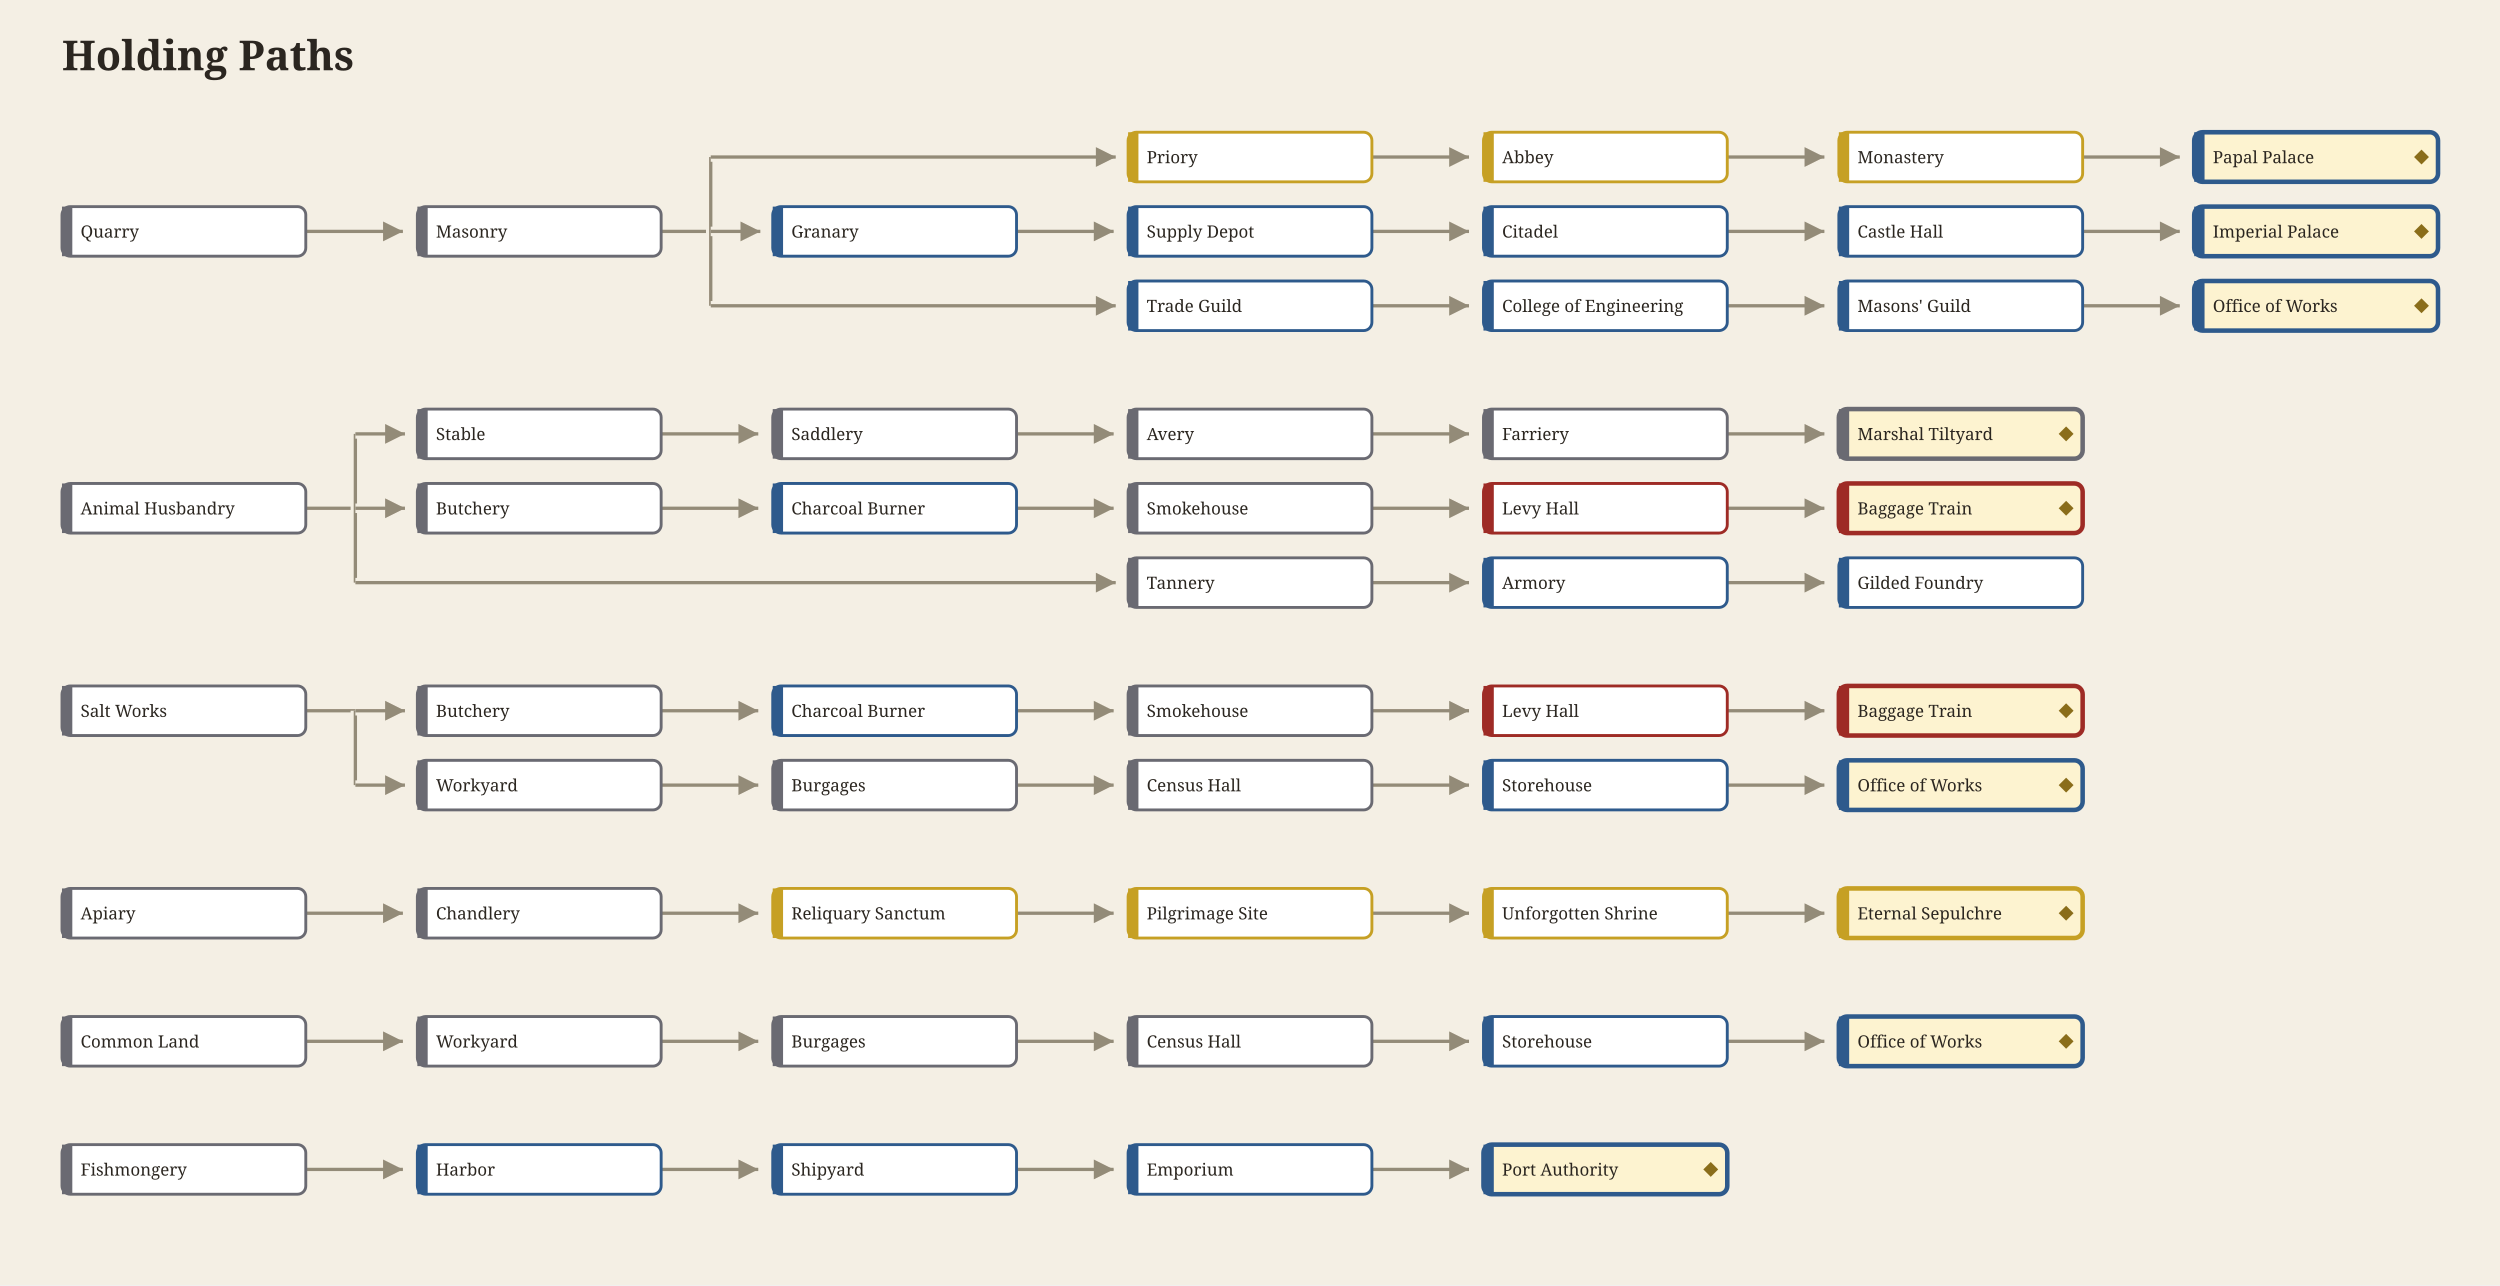
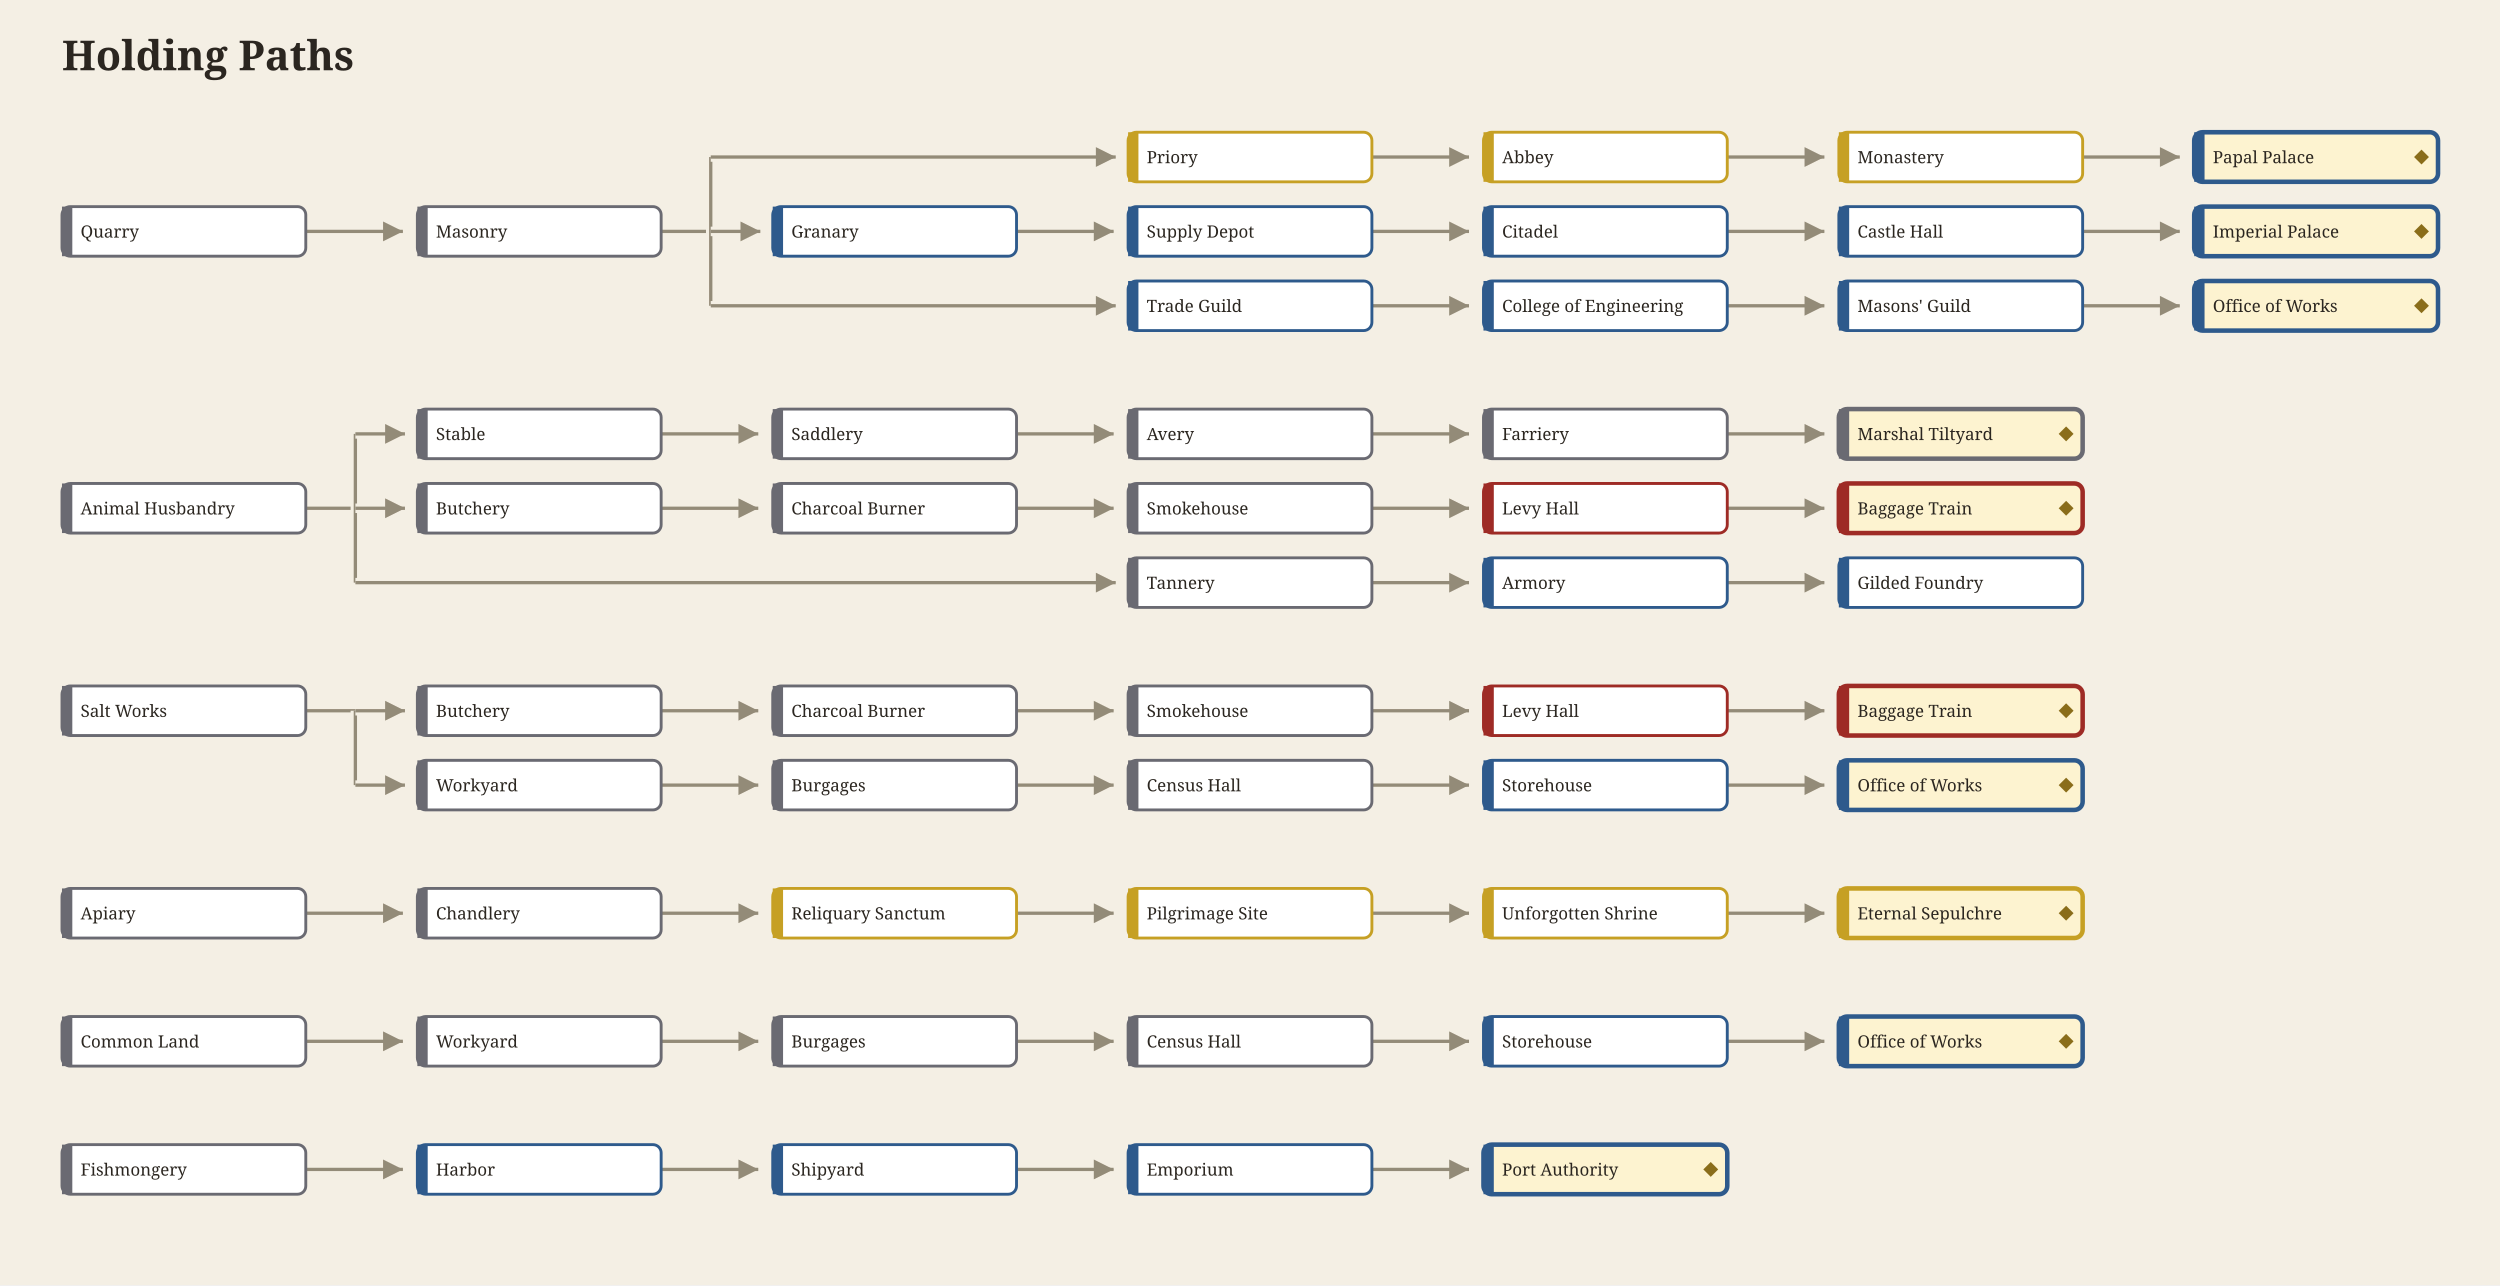
<svg xmlns="http://www.w3.org/2000/svg" width="1210" height="622" viewBox="0 0 1210 622" font-family="Georgia, serif">
  <rect width="1210" height="622" fill="#f4efe4" />
  <defs>
    <marker id="arw-2E5A8C" markerWidth="7" markerHeight="7" refX="6" refY="3" orient="auto">
      <path d="M0,0 L6,3 L0,6 Z" fill="#2E5A8C" />
    </marker>
    <marker id="arw-9E2B25" markerWidth="7" markerHeight="7" refX="6" refY="3" orient="auto">
      <path d="M0,0 L6,3 L0,6 Z" fill="#9E2B25" />
    </marker>
    <marker id="arw-1c9c8c" markerWidth="7" markerHeight="7" refX="6" refY="3" orient="auto">
      <path d="M0,0 L6,3 L0,6 Z" fill="#1c9c8c" />
    </marker>
    <marker id="arw-C6A024" markerWidth="7" markerHeight="7" refX="6" refY="3" orient="auto">
      <path d="M0,0 L6,3 L0,6 Z" fill="#C6A024" />
    </marker>
    <marker id="arw-6A3D8F" markerWidth="7" markerHeight="7" refX="6" refY="3" orient="auto">
      <path d="M0,0 L6,3 L0,6 Z" fill="#6A3D8F" />
    </marker>
    <marker id="arw-CC6A1A" markerWidth="7" markerHeight="7" refX="6" refY="3" orient="auto">
      <path d="M0,0 L6,3 L0,6 Z" fill="#CC6A1A" />
    </marker>
    <marker id="arw-3a7d3a" markerWidth="7" markerHeight="7" refX="6" refY="3" orient="auto">
      <path d="M0,0 L6,3 L0,6 Z" fill="#3a7d3a" />
    </marker>
    <marker id="arw-b5347a" markerWidth="7" markerHeight="7" refX="6" refY="3" orient="auto">
      <path d="M0,0 L6,3 L0,6 Z" fill="#b5347a" />
    </marker>
    <marker id="arw-2b6f9e" markerWidth="7" markerHeight="7" refX="6" refY="3" orient="auto">
      <path d="M0,0 L6,3 L0,6 Z" fill="#2b6f9e" />
    </marker>
    <marker id="arw-8a6d1a" markerWidth="7" markerHeight="7" refX="6" refY="3" orient="auto">
      <path d="M0,0 L6,3 L0,6 Z" fill="#8a6d1a" />
    </marker>
    <marker id="arw-5f5647" markerWidth="7" markerHeight="7" refX="6" refY="3" orient="auto">
      <path d="M0,0 L6,3 L0,6 Z" fill="#5f5647" />
    </marker>
    <marker id="arw-7a2ea0" markerWidth="7" markerHeight="7" refX="6" refY="3" orient="auto">
      <path d="M0,0 L6,3 L0,6 Z" fill="#7a2ea0" />
    </marker>
    <marker id="arw-0f8a7e" markerWidth="7" markerHeight="7" refX="6" refY="3" orient="auto">
      <path d="M0,0 L6,3 L0,6 Z" fill="#0f8a7e" />
    </marker>
    <marker id="arw-a83232" markerWidth="7" markerHeight="7" refX="6" refY="3" orient="auto">
      <path d="M0,0 L6,3 L0,6 Z" fill="#a83232" />
    </marker>
    <marker id="arw-8f8672" markerWidth="7" markerHeight="7" refX="6" refY="3" orient="auto">
      <path d="M0,0 L6,3 L0,6 Z" fill="#8f8672" />
    </marker>
  </defs>
  <text x="30" y="34" font-size="20" font-weight="bold" fill="#2b2620">Holding Paths</text>
  <path d="M148,112 L195,112" fill="none" stroke="#f4efe4" stroke-width="4.6" opacity="1" />
  <path d="M148,112 L195,112" fill="none" stroke="#8f8672" stroke-width="1.6" opacity="0.95" marker-end="url(#arw-8f8672)" />
  <path d="M320,112 L344,112" fill="none" stroke="#f4efe4" stroke-width="4.6" opacity="1" />
  <path d="M320,112 L344,112" fill="none" stroke="#8f8672" stroke-width="1.6" opacity="0.95" />
  <path d="M344,76 L344,148" fill="none" stroke="#f4efe4" stroke-width="4.6" opacity="1" />
  <path d="M344,76 L344,148" fill="none" stroke="#8f8672" stroke-width="1.6" opacity="0.95" />
  <path d="M344,76 L540,76" fill="none" stroke="#f4efe4" stroke-width="4.6" opacity="1" />
  <path d="M344,76 L540,76" fill="none" stroke="#8f8672" stroke-width="1.6" opacity="0.95" marker-end="url(#arw-8f8672)" />
  <path d="M344,112 L368,112" fill="none" stroke="#f4efe4" stroke-width="4.6" opacity="1" />
  <path d="M344,112 L368,112" fill="none" stroke="#8f8672" stroke-width="1.6" opacity="0.95" marker-end="url(#arw-8f8672)" />
  <path d="M344,148 L540,148" fill="none" stroke="#f4efe4" stroke-width="4.6" opacity="1" />
  <path d="M344,148 L540,148" fill="none" stroke="#8f8672" stroke-width="1.6" opacity="0.95" marker-end="url(#arw-8f8672)" />
  <path d="M492,112 L539,112" fill="none" stroke="#f4efe4" stroke-width="4.6" opacity="1" />
  <path d="M492,112 L539,112" fill="none" stroke="#8f8672" stroke-width="1.6" opacity="0.95" marker-end="url(#arw-8f8672)" />
  <path d="M664,112 L711,112" fill="none" stroke="#f4efe4" stroke-width="4.6" opacity="1" />
  <path d="M664,112 L711,112" fill="none" stroke="#8f8672" stroke-width="1.6" opacity="0.95" marker-end="url(#arw-8f8672)" />
  <path d="M664,148 L711,148" fill="none" stroke="#f4efe4" stroke-width="4.6" opacity="1" />
  <path d="M664,148 L711,148" fill="none" stroke="#8f8672" stroke-width="1.6" opacity="0.95" marker-end="url(#arw-8f8672)" />
  <path d="M664,76 L711,76" fill="none" stroke="#f4efe4" stroke-width="4.6" opacity="1" />
  <path d="M664,76 L711,76" fill="none" stroke="#8f8672" stroke-width="1.6" opacity="0.95" marker-end="url(#arw-8f8672)" />
  <path d="M836,112 L883,112" fill="none" stroke="#f4efe4" stroke-width="4.6" opacity="1" />
  <path d="M836,112 L883,112" fill="none" stroke="#8f8672" stroke-width="1.6" opacity="0.95" marker-end="url(#arw-8f8672)" />
  <path d="M836,148 L883,148" fill="none" stroke="#f4efe4" stroke-width="4.6" opacity="1" />
  <path d="M836,148 L883,148" fill="none" stroke="#8f8672" stroke-width="1.6" opacity="0.95" marker-end="url(#arw-8f8672)" />
  <path d="M836,76 L883,76" fill="none" stroke="#f4efe4" stroke-width="4.6" opacity="1" />
  <path d="M836,76 L883,76" fill="none" stroke="#8f8672" stroke-width="1.6" opacity="0.95" marker-end="url(#arw-8f8672)" />
  <path d="M1008,112 L1055,112" fill="none" stroke="#f4efe4" stroke-width="4.6" opacity="1" />
  <path d="M1008,112 L1055,112" fill="none" stroke="#8f8672" stroke-width="1.6" opacity="0.95" marker-end="url(#arw-8f8672)" />
  <path d="M1008,148 L1055,148" fill="none" stroke="#f4efe4" stroke-width="4.6" opacity="1" />
  <path d="M1008,148 L1055,148" fill="none" stroke="#8f8672" stroke-width="1.6" opacity="0.95" marker-end="url(#arw-8f8672)" />
  <path d="M1008,76 L1055,76" fill="none" stroke="#f4efe4" stroke-width="4.6" opacity="1" />
  <path d="M1008,76 L1055,76" fill="none" stroke="#8f8672" stroke-width="1.6" opacity="0.95" marker-end="url(#arw-8f8672)" />
  <rect x="30" y="100" width="118" height="24" rx="4" fill="#ffffff" stroke="#6a6a72" stroke-width="1.4" />
  <rect x="30" y="100" width="5" height="24" fill="#6a6a72" />
  <text x="39" y="115" font-size="8.2" fill="#2b2620">Quarry</text>
  <rect x="202" y="100" width="118" height="24" rx="4" fill="#ffffff" stroke="#6a6a72" stroke-width="1.4" />
  <rect x="202" y="100" width="5" height="24" fill="#6a6a72" />
  <text x="211" y="115" font-size="8.2" fill="#2b2620">Masonry</text>
  <rect x="374" y="100" width="118" height="24" rx="4" fill="#ffffff" stroke="#2E5A8C" stroke-width="1.4" />
  <rect x="374" y="100" width="5" height="24" fill="#2E5A8C" />
  <text x="383" y="115" font-size="8.2" fill="#2b2620">Granary</text>
  <rect x="546" y="100" width="118" height="24" rx="4" fill="#ffffff" stroke="#2E5A8C" stroke-width="1.4" />
  <rect x="546" y="100" width="5" height="24" fill="#2E5A8C" />
  <text x="555" y="115" font-size="8.2" fill="#2b2620">Supply Depot</text>
  <rect x="546" y="136" width="118" height="24" rx="4" fill="#ffffff" stroke="#2E5A8C" stroke-width="1.4" />
  <rect x="546" y="136" width="5" height="24" fill="#2E5A8C" />
  <text x="555" y="151" font-size="8.2" fill="#2b2620">Trade Guild</text>
  <rect x="546" y="64" width="118" height="24" rx="4" fill="#ffffff" stroke="#C6A024" stroke-width="1.4" />
  <rect x="546" y="64" width="5" height="24" fill="#C6A024" />
  <text x="555" y="79" font-size="8.2" fill="#2b2620">Priory</text>
  <rect x="718" y="100" width="118" height="24" rx="4" fill="#ffffff" stroke="#2E5A8C" stroke-width="1.4" />
  <rect x="718" y="100" width="5" height="24" fill="#2E5A8C" />
  <text x="727" y="115" font-size="8.2" fill="#2b2620">Citadel</text>
  <rect x="718" y="136" width="118" height="24" rx="4" fill="#ffffff" stroke="#2E5A8C" stroke-width="1.4" />
  <rect x="718" y="136" width="5" height="24" fill="#2E5A8C" />
  <text x="727" y="151" font-size="8.2" fill="#2b2620">College of Engineering</text>
  <rect x="718" y="64" width="118" height="24" rx="4" fill="#ffffff" stroke="#C6A024" stroke-width="1.4" />
  <rect x="718" y="64" width="5" height="24" fill="#C6A024" />
  <text x="727" y="79" font-size="8.2" fill="#2b2620">Abbey</text>
  <rect x="890" y="100" width="118" height="24" rx="4" fill="#ffffff" stroke="#2E5A8C" stroke-width="1.4" />
  <rect x="890" y="100" width="5" height="24" fill="#2E5A8C" />
  <text x="899" y="115" font-size="8.2" fill="#2b2620">Castle Hall</text>
  <rect x="890" y="136" width="118" height="24" rx="4" fill="#ffffff" stroke="#2E5A8C" stroke-width="1.4" />
  <rect x="890" y="136" width="5" height="24" fill="#2E5A8C" />
  <text x="899" y="151" font-size="8.2" fill="#2b2620">Masons' Guild</text>
  <rect x="890" y="64" width="118" height="24" rx="4" fill="#ffffff" stroke="#C6A024" stroke-width="1.4" />
  <rect x="890" y="64" width="5" height="24" fill="#C6A024" />
  <text x="899" y="79" font-size="8.2" fill="#2b2620">Monastery</text>
  <rect x="1062" y="100" width="118" height="24" rx="4" fill="#fdf3d0" stroke="#2E5A8C" stroke-width="2.2" />
  <rect x="1062" y="100" width="5" height="24" fill="#2E5A8C" />
  <text x="1071" y="115" font-size="8.2" fill="#2b2620">Imperial Palace</text>
  <polygon points="1172.0,108.4 1175.6,112.0 1172.0,115.6 1168.4,112.0" fill="#8a6d1a" />
  <rect x="1062" y="136" width="118" height="24" rx="4" fill="#fdf3d0" stroke="#2E5A8C" stroke-width="2.2" />
  <rect x="1062" y="136" width="5" height="24" fill="#2E5A8C" />
  <text x="1071" y="151" font-size="8.2" fill="#2b2620">Office of Works</text>
  <polygon points="1172.0,144.4 1175.6,148.0 1172.0,151.6 1168.4,148.0" fill="#8a6d1a" />
  <rect x="1062" y="64" width="118" height="24" rx="4" fill="#fdf3d0" stroke="#2E5A8C" stroke-width="2.2" />
  <rect x="1062" y="64" width="5" height="24" fill="#2E5A8C" />
  <text x="1071" y="79" font-size="8.2" fill="#2b2620">Papal Palace</text>
  <polygon points="1172.0,72.4 1175.6,76.0 1172.0,79.6 1168.4,76.0" fill="#8a6d1a" />
  <path d="M148,246 L172,246" fill="none" stroke="#f4efe4" stroke-width="4.6" opacity="1" />
  <path d="M148,246 L172,246" fill="none" stroke="#8f8672" stroke-width="1.6" opacity="0.95" />
  <path d="M172,210 L172,282" fill="none" stroke="#f4efe4" stroke-width="4.6" opacity="1" />
  <path d="M172,210 L172,282" fill="none" stroke="#8f8672" stroke-width="1.6" opacity="0.95" />
  <path d="M172,246 L196,246" fill="none" stroke="#f4efe4" stroke-width="4.6" opacity="1" />
  <path d="M172,246 L196,246" fill="none" stroke="#8f8672" stroke-width="1.6" opacity="0.95" marker-end="url(#arw-8f8672)" />
  <path d="M172,282 L540,282" fill="none" stroke="#f4efe4" stroke-width="4.6" opacity="1" />
  <path d="M172,282 L540,282" fill="none" stroke="#8f8672" stroke-width="1.6" opacity="0.95" marker-end="url(#arw-8f8672)" />
  <path d="M172,210 L196,210" fill="none" stroke="#f4efe4" stroke-width="4.6" opacity="1" />
  <path d="M172,210 L196,210" fill="none" stroke="#8f8672" stroke-width="1.6" opacity="0.95" marker-end="url(#arw-8f8672)" />
  <path d="M320,246 L367,246" fill="none" stroke="#f4efe4" stroke-width="4.6" opacity="1" />
  <path d="M320,246 L367,246" fill="none" stroke="#8f8672" stroke-width="1.6" opacity="0.95" marker-end="url(#arw-8f8672)" />
  <path d="M320,210 L367,210" fill="none" stroke="#f4efe4" stroke-width="4.6" opacity="1" />
  <path d="M320,210 L367,210" fill="none" stroke="#8f8672" stroke-width="1.6" opacity="0.95" marker-end="url(#arw-8f8672)" />
  <path d="M492,246 L539,246" fill="none" stroke="#f4efe4" stroke-width="4.6" opacity="1" />
  <path d="M492,246 L539,246" fill="none" stroke="#8f8672" stroke-width="1.6" opacity="0.95" marker-end="url(#arw-8f8672)" />
  <path d="M492,210 L539,210" fill="none" stroke="#f4efe4" stroke-width="4.6" opacity="1" />
  <path d="M492,210 L539,210" fill="none" stroke="#8f8672" stroke-width="1.6" opacity="0.95" marker-end="url(#arw-8f8672)" />
  <path d="M664,246 L711,246" fill="none" stroke="#f4efe4" stroke-width="4.6" opacity="1" />
  <path d="M664,246 L711,246" fill="none" stroke="#8f8672" stroke-width="1.6" opacity="0.95" marker-end="url(#arw-8f8672)" />
  <path d="M664,282 L711,282" fill="none" stroke="#f4efe4" stroke-width="4.6" opacity="1" />
  <path d="M664,282 L711,282" fill="none" stroke="#8f8672" stroke-width="1.6" opacity="0.95" marker-end="url(#arw-8f8672)" />
  <path d="M664,210 L711,210" fill="none" stroke="#f4efe4" stroke-width="4.6" opacity="1" />
  <path d="M664,210 L711,210" fill="none" stroke="#8f8672" stroke-width="1.6" opacity="0.95" marker-end="url(#arw-8f8672)" />
  <path d="M836,246 L883,246" fill="none" stroke="#f4efe4" stroke-width="4.6" opacity="1" />
  <path d="M836,246 L883,246" fill="none" stroke="#8f8672" stroke-width="1.6" opacity="0.95" marker-end="url(#arw-8f8672)" />
  <path d="M836,282 L883,282" fill="none" stroke="#f4efe4" stroke-width="4.6" opacity="1" />
  <path d="M836,282 L883,282" fill="none" stroke="#8f8672" stroke-width="1.6" opacity="0.95" marker-end="url(#arw-8f8672)" />
  <path d="M836,210 L883,210" fill="none" stroke="#f4efe4" stroke-width="4.6" opacity="1" />
  <path d="M836,210 L883,210" fill="none" stroke="#8f8672" stroke-width="1.6" opacity="0.95" marker-end="url(#arw-8f8672)" />
  <rect x="30" y="234" width="118" height="24" rx="4" fill="#ffffff" stroke="#6a6a72" stroke-width="1.4" />
  <rect x="30" y="234" width="5" height="24" fill="#6a6a72" />
  <text x="39" y="249" font-size="8.2" fill="#2b2620">Animal Husbandry</text>
  <rect x="202" y="234" width="118" height="24" rx="4" fill="#ffffff" stroke="#6a6a72" stroke-width="1.4" />
  <rect x="202" y="234" width="5" height="24" fill="#6a6a72" />
  <text x="211" y="249" font-size="8.2" fill="#2b2620">Butchery</text>
  <rect x="202" y="198" width="118" height="24" rx="4" fill="#ffffff" stroke="#6a6a72" stroke-width="1.4" />
  <rect x="202" y="198" width="5" height="24" fill="#6a6a72" />
  <text x="211" y="213" font-size="8.2" fill="#2b2620">Stable</text>
-   <rect x="374" y="234" width="118" height="24" rx="4" fill="#ffffff" stroke="#2E5A8C" stroke-width="1.4" />
-   <rect x="374" y="234" width="5" height="24" fill="#2E5A8C" />
+   <rect x="374" y="234" width="118" height="24" rx="4" fill="#ffffff" stroke="#6a6a72" stroke-width="1.4" />
+   <rect x="374" y="234" width="5" height="24" fill="#6a6a72" />
  <text x="383" y="249" font-size="8.2" fill="#2b2620">Charcoal Burner</text>
  <rect x="374" y="198" width="118" height="24" rx="4" fill="#ffffff" stroke="#6a6a72" stroke-width="1.4" />
  <rect x="374" y="198" width="5" height="24" fill="#6a6a72" />
  <text x="383" y="213" font-size="8.2" fill="#2b2620">Saddlery</text>
  <rect x="546" y="234" width="118" height="24" rx="4" fill="#ffffff" stroke="#6a6a72" stroke-width="1.4" />
  <rect x="546" y="234" width="5" height="24" fill="#6a6a72" />
  <text x="555" y="249" font-size="8.2" fill="#2b2620">Smokehouse</text>
  <rect x="546" y="270" width="118" height="24" rx="4" fill="#ffffff" stroke="#6a6a72" stroke-width="1.4" />
  <rect x="546" y="270" width="5" height="24" fill="#6a6a72" />
  <text x="555" y="285" font-size="8.2" fill="#2b2620">Tannery</text>
  <rect x="546" y="198" width="118" height="24" rx="4" fill="#ffffff" stroke="#6a6a72" stroke-width="1.4" />
  <rect x="546" y="198" width="5" height="24" fill="#6a6a72" />
  <text x="555" y="213" font-size="8.2" fill="#2b2620">Avery</text>
  <rect x="718" y="234" width="118" height="24" rx="4" fill="#ffffff" stroke="#9E2B25" stroke-width="1.4" />
  <rect x="718" y="234" width="5" height="24" fill="#9E2B25" />
  <text x="727" y="249" font-size="8.2" fill="#2b2620">Levy Hall</text>
  <rect x="718" y="270" width="118" height="24" rx="4" fill="#ffffff" stroke="#2E5A8C" stroke-width="1.4" />
  <rect x="718" y="270" width="5" height="24" fill="#2E5A8C" />
  <text x="727" y="285" font-size="8.2" fill="#2b2620">Armory</text>
  <rect x="718" y="198" width="118" height="24" rx="4" fill="#ffffff" stroke="#6a6a72" stroke-width="1.4" />
  <rect x="718" y="198" width="5" height="24" fill="#6a6a72" />
  <text x="727" y="213" font-size="8.2" fill="#2b2620">Farriery</text>
  <rect x="890" y="234" width="118" height="24" rx="4" fill="#fdf3d0" stroke="#9E2B25" stroke-width="2.2" />
  <rect x="890" y="234" width="5" height="24" fill="#9E2B25" />
  <text x="899" y="249" font-size="8.2" fill="#2b2620">Baggage Train</text>
  <polygon points="1000.0,242.4 1003.6,246.0 1000.0,249.6 996.4,246.0" fill="#8a6d1a" />
  <rect x="890" y="270" width="118" height="24" rx="4" fill="#ffffff" stroke="#2E5A8C" stroke-width="1.4" />
  <rect x="890" y="270" width="5" height="24" fill="#2E5A8C" />
  <text x="899" y="285" font-size="8.2" fill="#2b2620">Gilded Foundry</text>
  <rect x="890" y="198" width="118" height="24" rx="4" fill="#fdf3d0" stroke="#6a6a72" stroke-width="2.2" />
  <rect x="890" y="198" width="5" height="24" fill="#6a6a72" />
  <text x="899" y="213" font-size="8.2" fill="#2b2620">Marshal Tiltyard</text>
  <polygon points="1000.0,206.4 1003.6,210.0 1000.0,213.6 996.4,210.0" fill="#8a6d1a" />
  <path d="M148,344 L172,344" fill="none" stroke="#f4efe4" stroke-width="4.6" opacity="1" />
  <path d="M148,344 L172,344" fill="none" stroke="#8f8672" stroke-width="1.6" opacity="0.95" />
  <path d="M172,344 L172,380" fill="none" stroke="#f4efe4" stroke-width="4.6" opacity="1" />
  <path d="M172,344 L172,380" fill="none" stroke="#8f8672" stroke-width="1.6" opacity="0.95" />
  <path d="M172,344 L196,344" fill="none" stroke="#f4efe4" stroke-width="4.6" opacity="1" />
  <path d="M172,344 L196,344" fill="none" stroke="#8f8672" stroke-width="1.6" opacity="0.95" marker-end="url(#arw-8f8672)" />
  <path d="M172,380 L196,380" fill="none" stroke="#f4efe4" stroke-width="4.6" opacity="1" />
  <path d="M172,380 L196,380" fill="none" stroke="#8f8672" stroke-width="1.6" opacity="0.95" marker-end="url(#arw-8f8672)" />
  <path d="M320,344 L367,344" fill="none" stroke="#f4efe4" stroke-width="4.6" opacity="1" />
  <path d="M320,344 L367,344" fill="none" stroke="#8f8672" stroke-width="1.6" opacity="0.95" marker-end="url(#arw-8f8672)" />
  <path d="M320,380 L367,380" fill="none" stroke="#f4efe4" stroke-width="4.6" opacity="1" />
  <path d="M320,380 L367,380" fill="none" stroke="#8f8672" stroke-width="1.6" opacity="0.95" marker-end="url(#arw-8f8672)" />
  <path d="M492,344 L539,344" fill="none" stroke="#f4efe4" stroke-width="4.6" opacity="1" />
  <path d="M492,344 L539,344" fill="none" stroke="#8f8672" stroke-width="1.6" opacity="0.95" marker-end="url(#arw-8f8672)" />
  <path d="M492,380 L539,380" fill="none" stroke="#f4efe4" stroke-width="4.6" opacity="1" />
  <path d="M492,380 L539,380" fill="none" stroke="#8f8672" stroke-width="1.6" opacity="0.95" marker-end="url(#arw-8f8672)" />
  <path d="M664,344 L711,344" fill="none" stroke="#f4efe4" stroke-width="4.6" opacity="1" />
  <path d="M664,344 L711,344" fill="none" stroke="#8f8672" stroke-width="1.6" opacity="0.95" marker-end="url(#arw-8f8672)" />
  <path d="M664,380 L711,380" fill="none" stroke="#f4efe4" stroke-width="4.6" opacity="1" />
  <path d="M664,380 L711,380" fill="none" stroke="#8f8672" stroke-width="1.6" opacity="0.95" marker-end="url(#arw-8f8672)" />
  <path d="M836,344 L883,344" fill="none" stroke="#f4efe4" stroke-width="4.6" opacity="1" />
  <path d="M836,344 L883,344" fill="none" stroke="#8f8672" stroke-width="1.6" opacity="0.95" marker-end="url(#arw-8f8672)" />
  <path d="M836,380 L883,380" fill="none" stroke="#f4efe4" stroke-width="4.6" opacity="1" />
  <path d="M836,380 L883,380" fill="none" stroke="#8f8672" stroke-width="1.6" opacity="0.95" marker-end="url(#arw-8f8672)" />
  <rect x="30" y="332" width="118" height="24" rx="4" fill="#ffffff" stroke="#6a6a72" stroke-width="1.4" />
  <rect x="30" y="332" width="5" height="24" fill="#6a6a72" />
  <text x="39" y="347" font-size="8.2" fill="#2b2620">Salt Works</text>
  <rect x="202" y="332" width="118" height="24" rx="4" fill="#ffffff" stroke="#6a6a72" stroke-width="1.4" />
  <rect x="202" y="332" width="5" height="24" fill="#6a6a72" />
  <text x="211" y="347" font-size="8.2" fill="#2b2620">Butchery</text>
  <rect x="202" y="368" width="118" height="24" rx="4" fill="#ffffff" stroke="#6a6a72" stroke-width="1.4" />
  <rect x="202" y="368" width="5" height="24" fill="#6a6a72" />
  <text x="211" y="383" font-size="8.2" fill="#2b2620">Workyard</text>
-   <rect x="374" y="332" width="118" height="24" rx="4" fill="#ffffff" stroke="#2E5A8C" stroke-width="1.4" />
-   <rect x="374" y="332" width="5" height="24" fill="#2E5A8C" />
+   <rect x="374" y="332" width="118" height="24" rx="4" fill="#ffffff" stroke="#6a6a72" stroke-width="1.4" />
+   <rect x="374" y="332" width="5" height="24" fill="#6a6a72" />
  <text x="383" y="347" font-size="8.2" fill="#2b2620">Charcoal Burner</text>
  <rect x="374" y="368" width="118" height="24" rx="4" fill="#ffffff" stroke="#6a6a72" stroke-width="1.4" />
  <rect x="374" y="368" width="5" height="24" fill="#6a6a72" />
  <text x="383" y="383" font-size="8.2" fill="#2b2620">Burgages</text>
  <rect x="546" y="332" width="118" height="24" rx="4" fill="#ffffff" stroke="#6a6a72" stroke-width="1.4" />
  <rect x="546" y="332" width="5" height="24" fill="#6a6a72" />
  <text x="555" y="347" font-size="8.2" fill="#2b2620">Smokehouse</text>
  <rect x="546" y="368" width="118" height="24" rx="4" fill="#ffffff" stroke="#6a6a72" stroke-width="1.4" />
  <rect x="546" y="368" width="5" height="24" fill="#6a6a72" />
  <text x="555" y="383" font-size="8.2" fill="#2b2620">Census Hall</text>
  <rect x="718" y="332" width="118" height="24" rx="4" fill="#ffffff" stroke="#9E2B25" stroke-width="1.4" />
  <rect x="718" y="332" width="5" height="24" fill="#9E2B25" />
  <text x="727" y="347" font-size="8.2" fill="#2b2620">Levy Hall</text>
  <rect x="718" y="368" width="118" height="24" rx="4" fill="#ffffff" stroke="#2E5A8C" stroke-width="1.4" />
  <rect x="718" y="368" width="5" height="24" fill="#2E5A8C" />
  <text x="727" y="383" font-size="8.2" fill="#2b2620">Storehouse</text>
  <rect x="890" y="332" width="118" height="24" rx="4" fill="#fdf3d0" stroke="#9E2B25" stroke-width="2.2" />
  <rect x="890" y="332" width="5" height="24" fill="#9E2B25" />
  <text x="899" y="347" font-size="8.2" fill="#2b2620">Baggage Train</text>
  <polygon points="1000.0,340.4 1003.6,344.0 1000.0,347.6 996.4,344.0" fill="#8a6d1a" />
  <rect x="890" y="368" width="118" height="24" rx="4" fill="#fdf3d0" stroke="#2E5A8C" stroke-width="2.2" />
  <rect x="890" y="368" width="5" height="24" fill="#2E5A8C" />
  <text x="899" y="383" font-size="8.2" fill="#2b2620">Office of Works</text>
  <polygon points="1000.0,376.4 1003.6,380.0 1000.0,383.6 996.4,380.0" fill="#8a6d1a" />
  <path d="M148,442 L195,442" fill="none" stroke="#f4efe4" stroke-width="4.6" opacity="1" />
  <path d="M148,442 L195,442" fill="none" stroke="#8f8672" stroke-width="1.6" opacity="0.95" marker-end="url(#arw-8f8672)" />
  <path d="M320,442 L367,442" fill="none" stroke="#f4efe4" stroke-width="4.6" opacity="1" />
  <path d="M320,442 L367,442" fill="none" stroke="#8f8672" stroke-width="1.6" opacity="0.95" marker-end="url(#arw-8f8672)" />
  <path d="M492,442 L539,442" fill="none" stroke="#f4efe4" stroke-width="4.6" opacity="1" />
  <path d="M492,442 L539,442" fill="none" stroke="#8f8672" stroke-width="1.6" opacity="0.95" marker-end="url(#arw-8f8672)" />
  <path d="M664,442 L711,442" fill="none" stroke="#f4efe4" stroke-width="4.6" opacity="1" />
  <path d="M664,442 L711,442" fill="none" stroke="#8f8672" stroke-width="1.6" opacity="0.95" marker-end="url(#arw-8f8672)" />
  <path d="M836,442 L883,442" fill="none" stroke="#f4efe4" stroke-width="4.6" opacity="1" />
  <path d="M836,442 L883,442" fill="none" stroke="#8f8672" stroke-width="1.6" opacity="0.95" marker-end="url(#arw-8f8672)" />
  <rect x="30" y="430" width="118" height="24" rx="4" fill="#ffffff" stroke="#6a6a72" stroke-width="1.4" />
  <rect x="30" y="430" width="5" height="24" fill="#6a6a72" />
  <text x="39" y="445" font-size="8.2" fill="#2b2620">Apiary</text>
  <rect x="202" y="430" width="118" height="24" rx="4" fill="#ffffff" stroke="#6a6a72" stroke-width="1.4" />
  <rect x="202" y="430" width="5" height="24" fill="#6a6a72" />
  <text x="211" y="445" font-size="8.2" fill="#2b2620">Chandlery</text>
  <rect x="374" y="430" width="118" height="24" rx="4" fill="#ffffff" stroke="#C6A024" stroke-width="1.4" />
  <rect x="374" y="430" width="5" height="24" fill="#C6A024" />
  <text x="383" y="445" font-size="8.2" fill="#2b2620">Reliquary Sanctum</text>
  <rect x="546" y="430" width="118" height="24" rx="4" fill="#ffffff" stroke="#C6A024" stroke-width="1.4" />
  <rect x="546" y="430" width="5" height="24" fill="#C6A024" />
  <text x="555" y="445" font-size="8.2" fill="#2b2620">Pilgrimage Site</text>
  <rect x="718" y="430" width="118" height="24" rx="4" fill="#ffffff" stroke="#C6A024" stroke-width="1.4" />
  <rect x="718" y="430" width="5" height="24" fill="#C6A024" />
  <text x="727" y="445" font-size="8.2" fill="#2b2620">Unforgotten Shrine</text>
  <rect x="890" y="430" width="118" height="24" rx="4" fill="#fdf3d0" stroke="#C6A024" stroke-width="2.2" />
  <rect x="890" y="430" width="5" height="24" fill="#C6A024" />
  <text x="899" y="445" font-size="8.2" fill="#2b2620">Eternal Sepulchre</text>
  <polygon points="1000.0,438.4 1003.6,442.0 1000.0,445.6 996.4,442.0" fill="#8a6d1a" />
  <path d="M148,504 L195,504" fill="none" stroke="#f4efe4" stroke-width="4.6" opacity="1" />
  <path d="M148,504 L195,504" fill="none" stroke="#8f8672" stroke-width="1.6" opacity="0.95" marker-end="url(#arw-8f8672)" />
  <path d="M320,504 L367,504" fill="none" stroke="#f4efe4" stroke-width="4.6" opacity="1" />
  <path d="M320,504 L367,504" fill="none" stroke="#8f8672" stroke-width="1.6" opacity="0.95" marker-end="url(#arw-8f8672)" />
  <path d="M492,504 L539,504" fill="none" stroke="#f4efe4" stroke-width="4.6" opacity="1" />
  <path d="M492,504 L539,504" fill="none" stroke="#8f8672" stroke-width="1.6" opacity="0.95" marker-end="url(#arw-8f8672)" />
  <path d="M664,504 L711,504" fill="none" stroke="#f4efe4" stroke-width="4.6" opacity="1" />
  <path d="M664,504 L711,504" fill="none" stroke="#8f8672" stroke-width="1.6" opacity="0.95" marker-end="url(#arw-8f8672)" />
  <path d="M836,504 L883,504" fill="none" stroke="#f4efe4" stroke-width="4.6" opacity="1" />
  <path d="M836,504 L883,504" fill="none" stroke="#8f8672" stroke-width="1.6" opacity="0.95" marker-end="url(#arw-8f8672)" />
  <rect x="30" y="492" width="118" height="24" rx="4" fill="#ffffff" stroke="#6a6a72" stroke-width="1.4" />
  <rect x="30" y="492" width="5" height="24" fill="#6a6a72" />
  <text x="39" y="507" font-size="8.2" fill="#2b2620">Common Land</text>
  <rect x="202" y="492" width="118" height="24" rx="4" fill="#ffffff" stroke="#6a6a72" stroke-width="1.4" />
  <rect x="202" y="492" width="5" height="24" fill="#6a6a72" />
  <text x="211" y="507" font-size="8.2" fill="#2b2620">Workyard</text>
  <rect x="374" y="492" width="118" height="24" rx="4" fill="#ffffff" stroke="#6a6a72" stroke-width="1.4" />
  <rect x="374" y="492" width="5" height="24" fill="#6a6a72" />
  <text x="383" y="507" font-size="8.2" fill="#2b2620">Burgages</text>
  <rect x="546" y="492" width="118" height="24" rx="4" fill="#ffffff" stroke="#6a6a72" stroke-width="1.4" />
  <rect x="546" y="492" width="5" height="24" fill="#6a6a72" />
  <text x="555" y="507" font-size="8.2" fill="#2b2620">Census Hall</text>
  <rect x="718" y="492" width="118" height="24" rx="4" fill="#ffffff" stroke="#2E5A8C" stroke-width="1.4" />
  <rect x="718" y="492" width="5" height="24" fill="#2E5A8C" />
  <text x="727" y="507" font-size="8.2" fill="#2b2620">Storehouse</text>
  <rect x="890" y="492" width="118" height="24" rx="4" fill="#fdf3d0" stroke="#2E5A8C" stroke-width="2.2" />
  <rect x="890" y="492" width="5" height="24" fill="#2E5A8C" />
  <text x="899" y="507" font-size="8.2" fill="#2b2620">Office of Works</text>
  <polygon points="1000.0,500.4 1003.6,504.0 1000.0,507.6 996.4,504.0" fill="#8a6d1a" />
  <path d="M148,566 L195,566" fill="none" stroke="#f4efe4" stroke-width="4.6" opacity="1" />
  <path d="M148,566 L195,566" fill="none" stroke="#8f8672" stroke-width="1.6" opacity="0.95" marker-end="url(#arw-8f8672)" />
  <path d="M320,566 L367,566" fill="none" stroke="#f4efe4" stroke-width="4.6" opacity="1" />
  <path d="M320,566 L367,566" fill="none" stroke="#8f8672" stroke-width="1.6" opacity="0.95" marker-end="url(#arw-8f8672)" />
  <path d="M492,566 L539,566" fill="none" stroke="#f4efe4" stroke-width="4.6" opacity="1" />
  <path d="M492,566 L539,566" fill="none" stroke="#8f8672" stroke-width="1.6" opacity="0.95" marker-end="url(#arw-8f8672)" />
  <path d="M664,566 L711,566" fill="none" stroke="#f4efe4" stroke-width="4.6" opacity="1" />
  <path d="M664,566 L711,566" fill="none" stroke="#8f8672" stroke-width="1.6" opacity="0.95" marker-end="url(#arw-8f8672)" />
  <rect x="30" y="554" width="118" height="24" rx="4" fill="#ffffff" stroke="#6a6a72" stroke-width="1.4" />
  <rect x="30" y="554" width="5" height="24" fill="#6a6a72" />
  <text x="39" y="569" font-size="8.2" fill="#2b2620">Fishmongery</text>
  <rect x="202" y="554" width="118" height="24" rx="4" fill="#ffffff" stroke="#2E5A8C" stroke-width="1.4" />
  <rect x="202" y="554" width="5" height="24" fill="#2E5A8C" />
  <text x="211" y="569" font-size="8.2" fill="#2b2620">Harbor</text>
  <rect x="374" y="554" width="118" height="24" rx="4" fill="#ffffff" stroke="#2E5A8C" stroke-width="1.4" />
  <rect x="374" y="554" width="5" height="24" fill="#2E5A8C" />
  <text x="383" y="569" font-size="8.2" fill="#2b2620">Shipyard</text>
  <rect x="546" y="554" width="118" height="24" rx="4" fill="#ffffff" stroke="#2E5A8C" stroke-width="1.4" />
  <rect x="546" y="554" width="5" height="24" fill="#2E5A8C" />
  <text x="555" y="569" font-size="8.2" fill="#2b2620">Emporium</text>
  <rect x="718" y="554" width="118" height="24" rx="4" fill="#fdf3d0" stroke="#2E5A8C" stroke-width="2.2" />
  <rect x="718" y="554" width="5" height="24" fill="#2E5A8C" />
  <text x="727" y="569" font-size="8.2" fill="#2b2620">Port Authority</text>
  <polygon points="828.0,562.4 831.6,566.0 828.0,569.6 824.4,566.0" fill="#8a6d1a" />
</svg>
